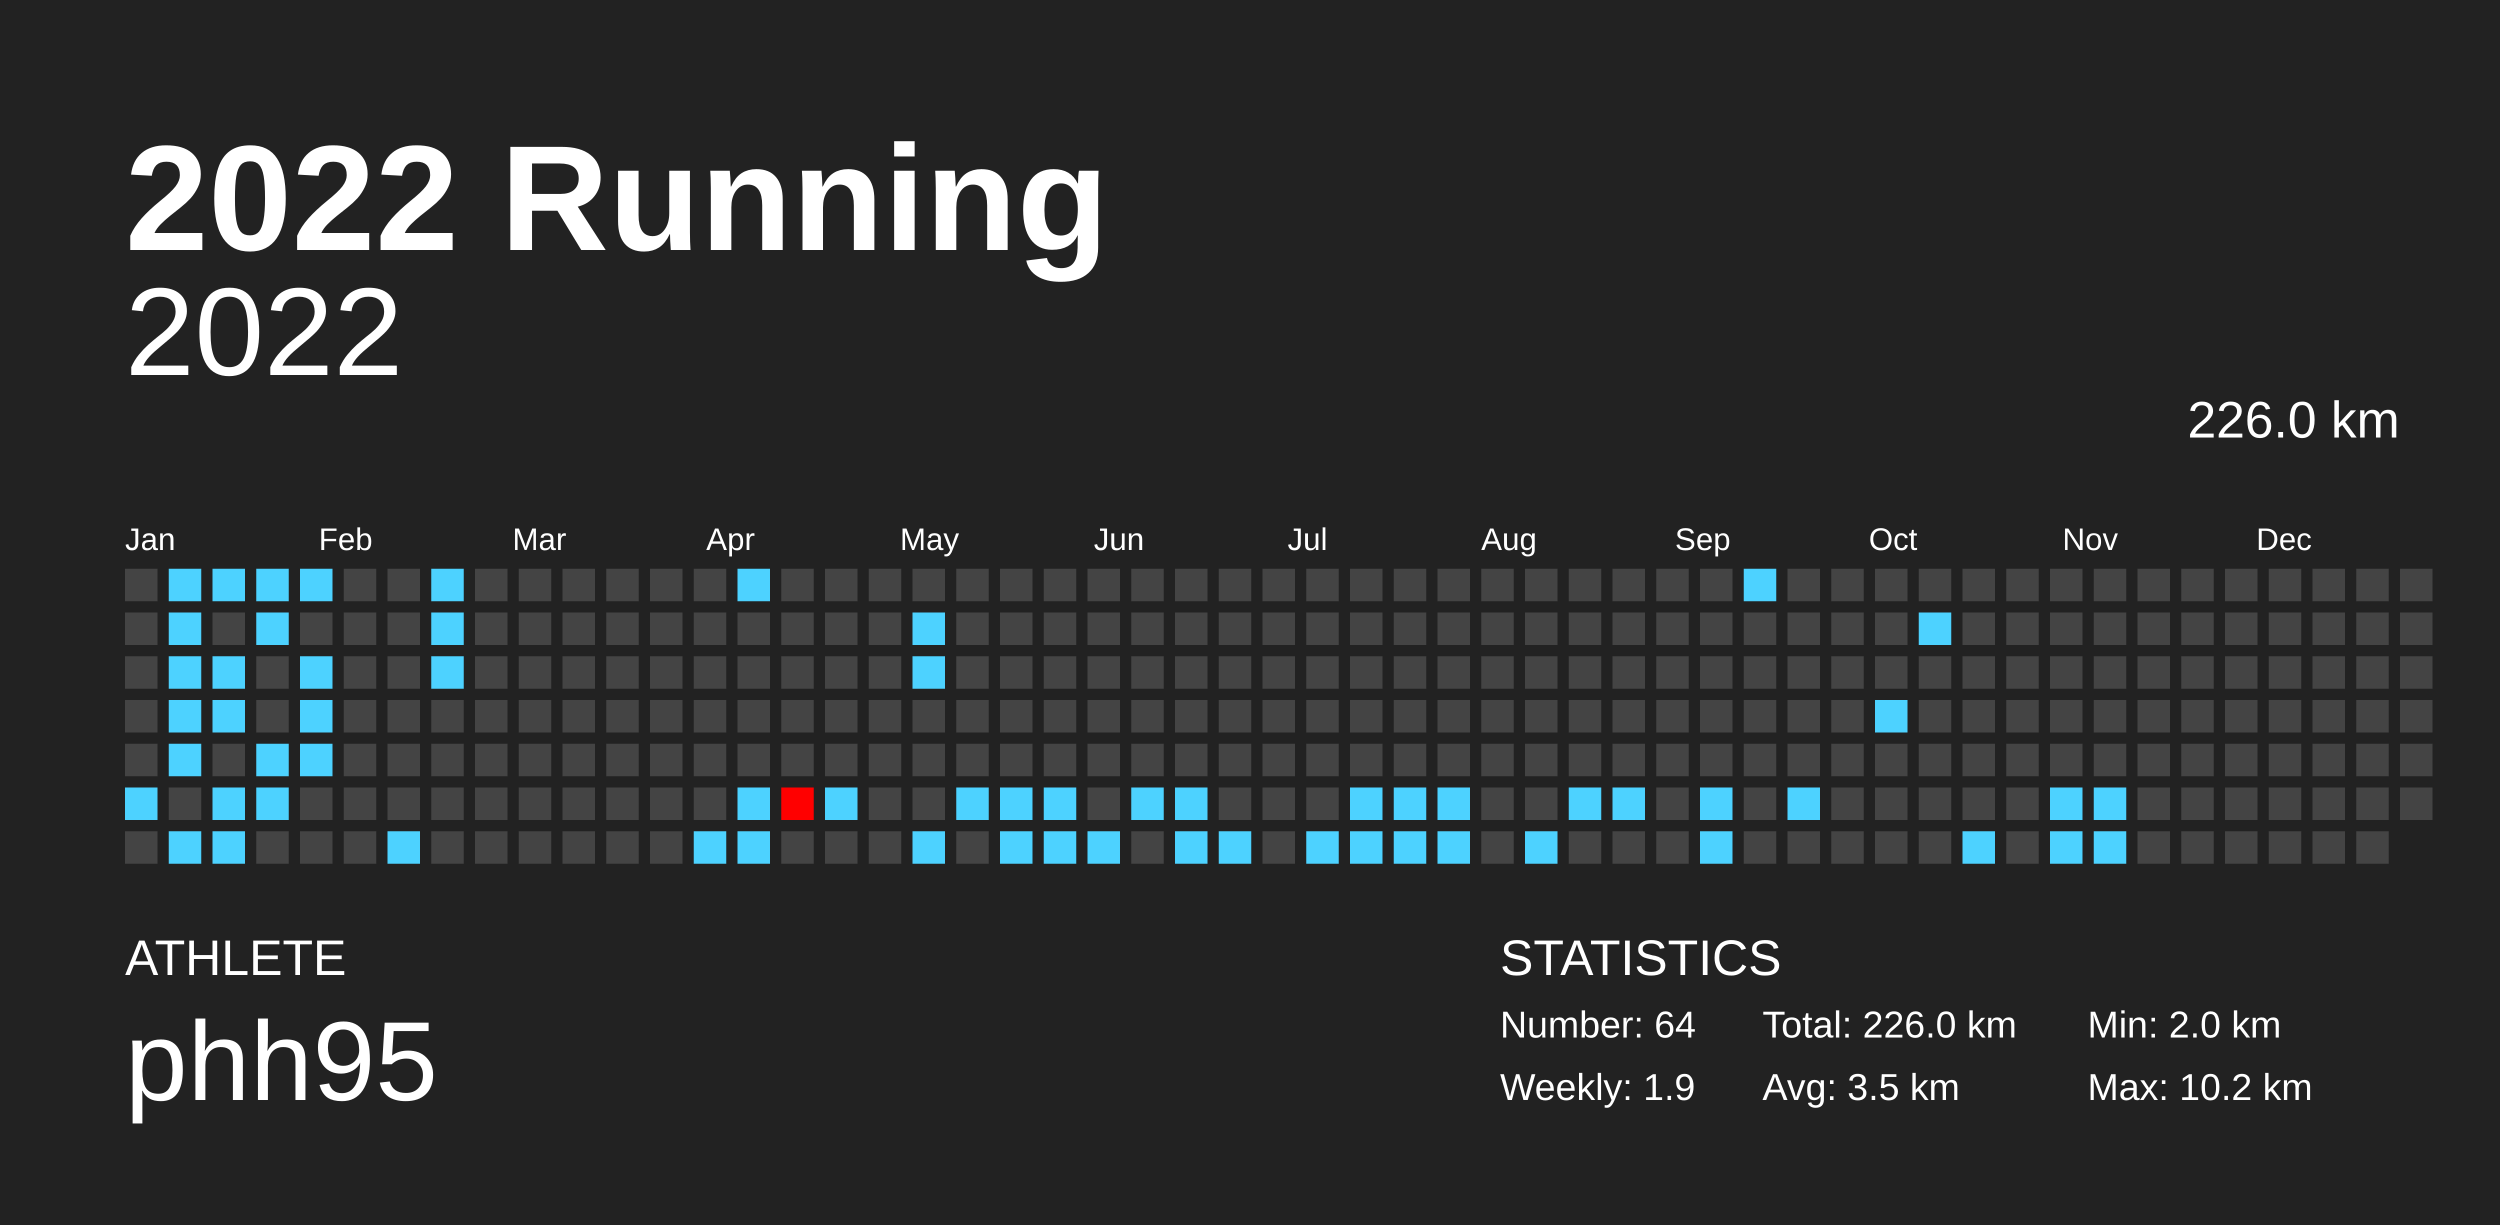
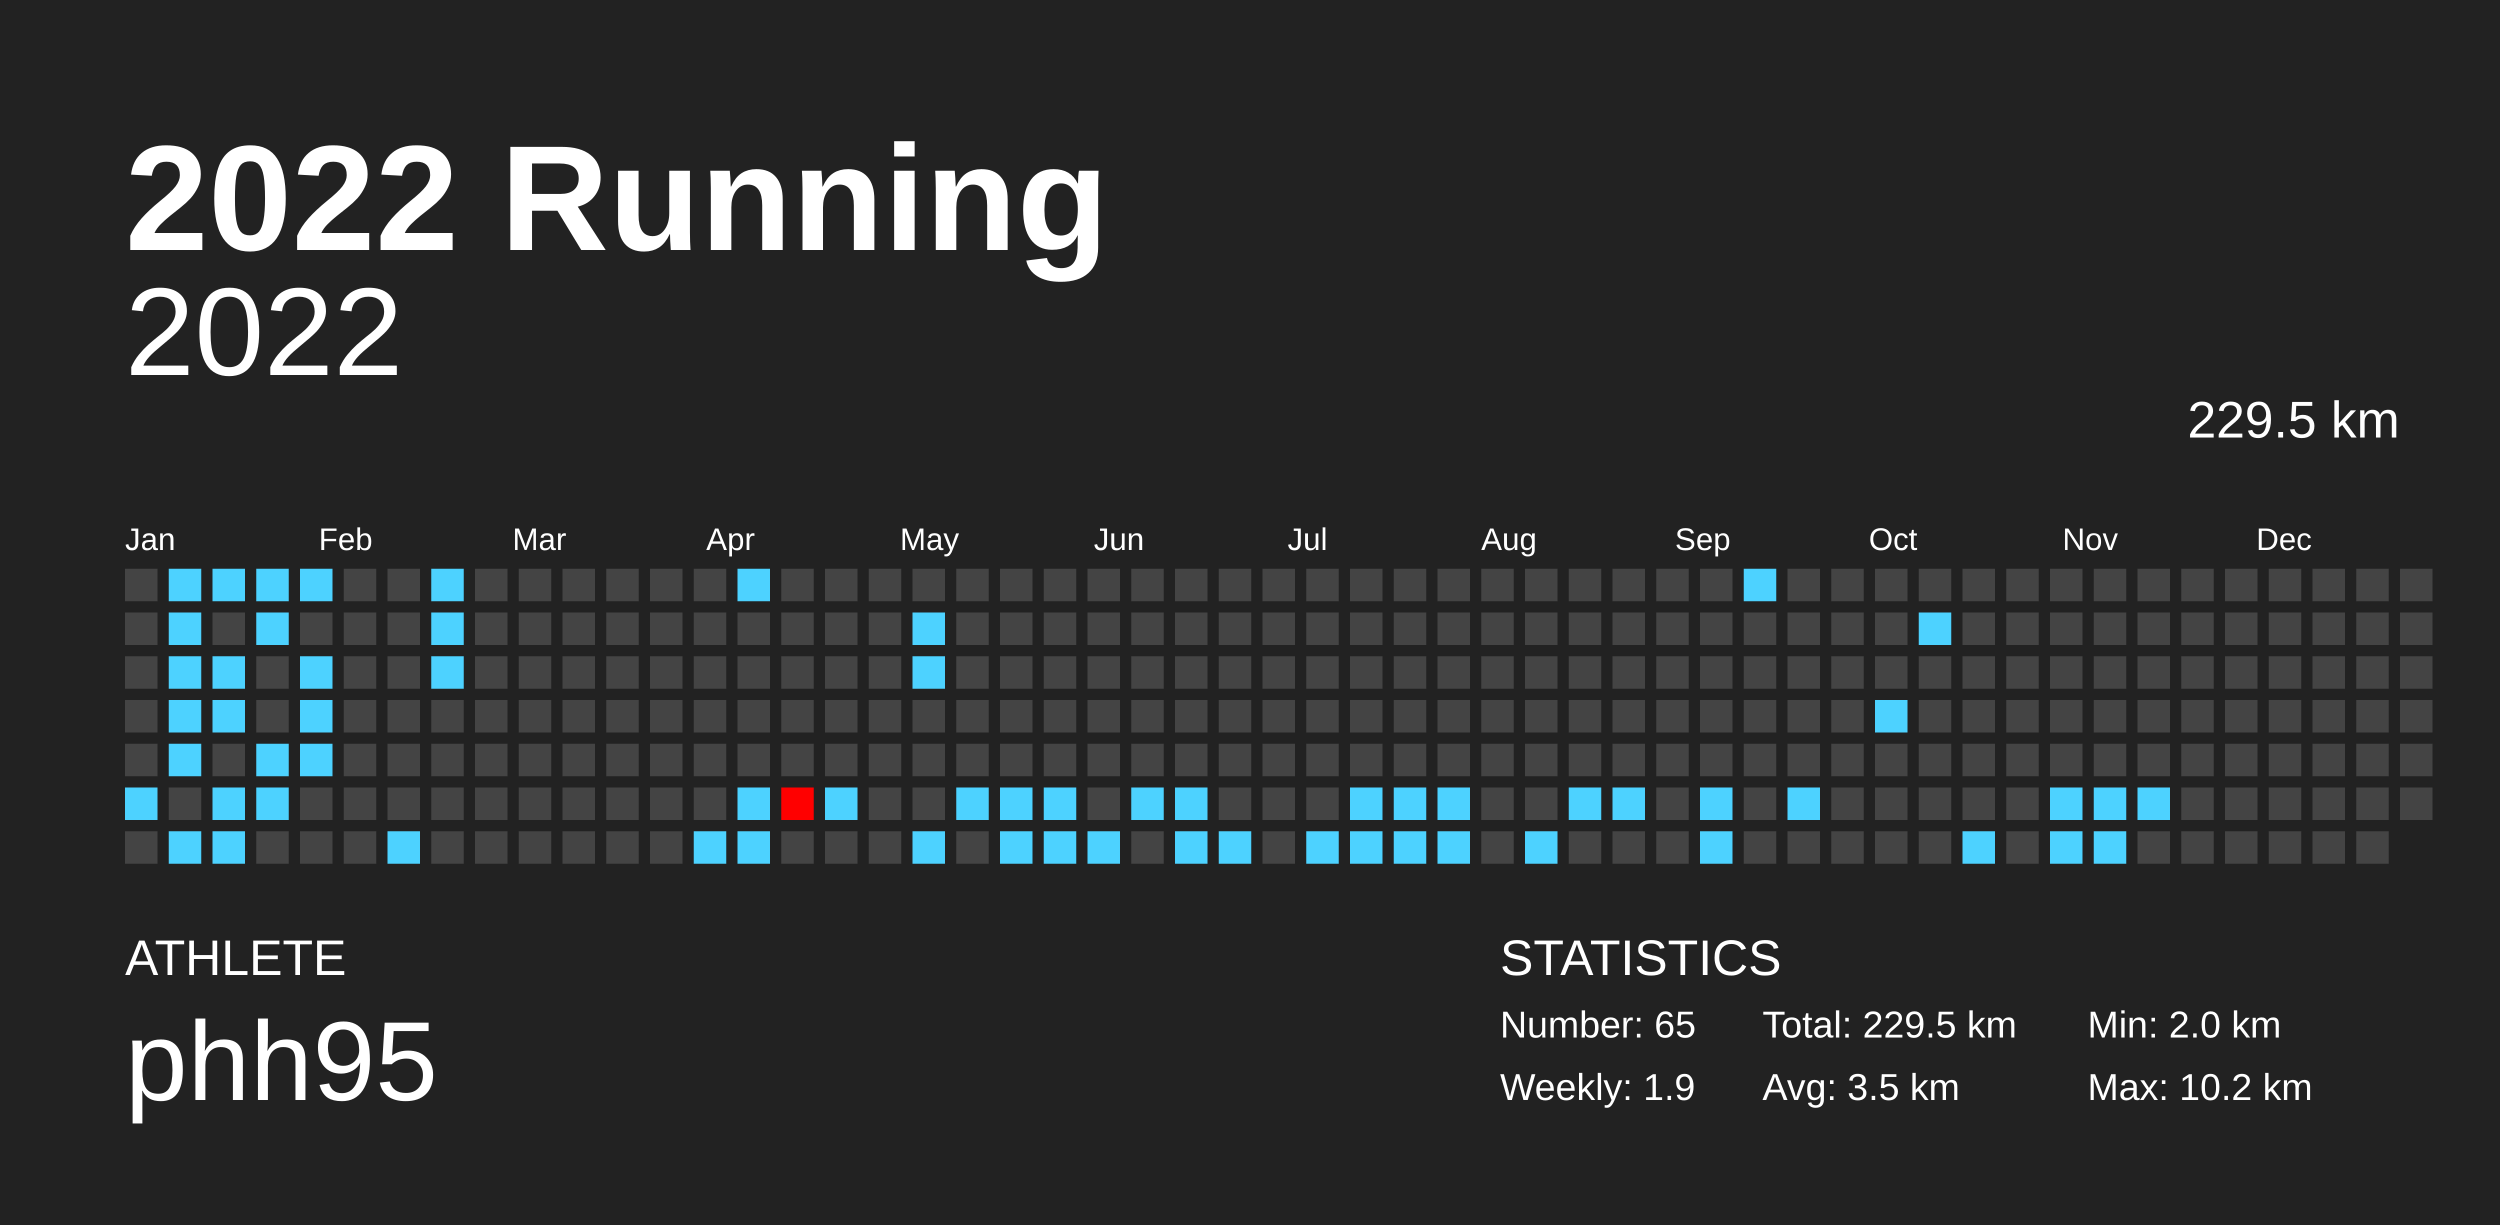
<svg xmlns="http://www.w3.org/2000/svg" baseProfile="full" height="98mm" version="1.1" viewBox="0,0,200,98" width="200mm">
  <defs />
  <rect fill="#222222" height="98" width="200" x="0" y="0" />
  <text fill="#FFFFFF" style="font-size:12px; font-family:Arial; font-weight:bold;" x="10" y="20">2022 Running</text>
  <text fill="#FFFFFF" style="font-size:4px; font-family:Arial" x="10" y="78">ATHLETE</text>
  <text fill="#FFFFFF" style="font-size:9px; font-family:Arial" x="10" y="88">phh95</text>
  <text fill="#FFFFFF" style="font-size:4px; font-family:Arial" x="120" y="78">STATISTICS</text>
-   <text fill="#FFFFFF" style="font-size:3px; font-family:Arial" x="120" y="83">Number: 64</text>
+   <text fill="#FFFFFF" style="font-size:3px; font-family:Arial" x="120" y="83">Number: 65</text>
  <text fill="#FFFFFF" style="font-size:3px; font-family:Arial" x="120" y="88">Weekly: 1.9</text>
-   <text fill="#FFFFFF" style="font-size:3px; font-family:Arial" x="141" y="83">Total: 226.0 km</text>
+   <text fill="#FFFFFF" style="font-size:3px; font-family:Arial" x="141" y="83">Total: 229.5 km</text>
  <text fill="#FFFFFF" style="font-size:3px; font-family:Arial" x="141" y="88">Avg: 3.5 km</text>
  <text fill="#FFFFFF" style="font-size:3px; font-family:Arial" x="167" y="83">Min: 2.0 km</text>
  <text fill="#FFFFFF" style="font-size:3px; font-family:Arial" x="167" y="88">Max: 10.2 km</text>
  <text alignment-baseline="hanging" fill="#FFFFFF" style="font-size:10.0px; font-family:Arial;" x="10" y="30">2022</text>
-   <text alignment-baseline="hanging" fill="#FFFFFF" style="font-size:4.125px; font-family:Arial;" x="175" y="35">226.0 km</text>
+   <text alignment-baseline="hanging" fill="#FFFFFF" style="font-size:4.125px; font-family:Arial;" x="175" y="35">229.5 km</text>
  <text fill="#FFFFFF" style="font-size:2.5px; font-family:Arial" x="10.0" y="44">Jan</text>
  <text fill="#FFFFFF" style="font-size:2.5px; font-family:Arial" x="25.5" y="44">Feb</text>
  <text fill="#FFFFFF" style="font-size:2.5px; font-family:Arial" x="41.0" y="44">Mar</text>
  <text fill="#FFFFFF" style="font-size:2.5px; font-family:Arial" x="56.5" y="44">Apr</text>
  <text fill="#FFFFFF" style="font-size:2.5px; font-family:Arial" x="72.0" y="44">May</text>
  <text fill="#FFFFFF" style="font-size:2.5px; font-family:Arial" x="87.5" y="44">Jun</text>
  <text fill="#FFFFFF" style="font-size:2.5px; font-family:Arial" x="103.0" y="44">Jul</text>
  <text fill="#FFFFFF" style="font-size:2.5px; font-family:Arial" x="118.5" y="44">Aug</text>
  <text fill="#FFFFFF" style="font-size:2.5px; font-family:Arial" x="134.0" y="44">Sep</text>
  <text fill="#FFFFFF" style="font-size:2.5px; font-family:Arial" x="149.5" y="44">Oct</text>
  <text fill="#FFFFFF" style="font-size:2.5px; font-family:Arial" x="165.0" y="44">Nov</text>
  <text fill="#FFFFFF" style="font-size:2.5px; font-family:Arial" x="180.5" y="44">Dec</text>
  <rect fill="#444444" height="2.6" width="2.6" x="10.0" y="45.5" />
  <rect fill="#444444" height="2.6" width="2.6" x="10.0" y="49.0" />
  <rect fill="#444444" height="2.6" width="2.6" x="10.0" y="52.5" />
  <rect fill="#444444" height="2.6" width="2.6" x="10.0" y="56.0" />
  <rect fill="#444444" height="2.6" width="2.6" x="10.0" y="59.5" />
  <rect fill="#4dd2ff" height="2.6" width="2.6" x="10.0" y="63.0" />
  <rect fill="#444444" height="2.6" width="2.6" x="10.0" y="66.5" />
  <rect fill="#4dd2ff" height="2.6" width="2.6" x="13.5" y="45.5" />
  <rect fill="#4dd2ff" height="2.6" width="2.6" x="13.5" y="49.0" />
  <rect fill="#4dd2ff" height="2.6" width="2.6" x="13.5" y="52.5" />
  <rect fill="#4dd2ff" height="2.6" width="2.6" x="13.5" y="56.0" />
  <rect fill="#4dd2ff" height="2.6" width="2.6" x="13.5" y="59.5" />
  <rect fill="#444444" height="2.6" width="2.6" x="13.5" y="63.0" />
  <rect fill="#4dd2ff" height="2.6" width="2.6" x="13.5" y="66.5" />
  <rect fill="#4dd2ff" height="2.6" width="2.6" x="17.0" y="45.5" />
  <rect fill="#444444" height="2.6" width="2.6" x="17.0" y="49.0" />
  <rect fill="#4dd2ff" height="2.6" width="2.6" x="17.0" y="52.5" />
  <rect fill="#4dd2ff" height="2.6" width="2.6" x="17.0" y="56.0" />
  <rect fill="#444444" height="2.6" width="2.6" x="17.0" y="59.5" />
  <rect fill="#4dd2ff" height="2.6" width="2.6" x="17.0" y="63.0" />
  <rect fill="#4dd2ff" height="2.6" width="2.6" x="17.0" y="66.5" />
  <rect fill="#4dd2ff" height="2.6" width="2.6" x="20.5" y="45.5" />
  <rect fill="#4dd2ff" height="2.6" width="2.6" x="20.5" y="49.0" />
  <rect fill="#444444" height="2.6" width="2.6" x="20.5" y="52.5" />
  <rect fill="#444444" height="2.6" width="2.6" x="20.5" y="56.0" />
  <rect fill="#4dd2ff" height="2.6" width="2.6" x="20.5" y="59.5" />
  <rect fill="#4dd2ff" height="2.6" width="2.6" x="20.5" y="63.0" />
  <rect fill="#444444" height="2.6" width="2.6" x="20.5" y="66.5" />
  <rect fill="#4dd2ff" height="2.6" width="2.6" x="24.0" y="45.5" />
  <rect fill="#444444" height="2.6" width="2.6" x="24.0" y="49.0" />
  <rect fill="#4dd2ff" height="2.6" width="2.6" x="24.0" y="52.5" />
  <rect fill="#4dd2ff" height="2.6" width="2.6" x="24.0" y="56.0" />
  <rect fill="#4dd2ff" height="2.6" width="2.6" x="24.0" y="59.5" />
  <rect fill="#444444" height="2.6" width="2.6" x="24.0" y="63.0" />
  <rect fill="#444444" height="2.6" width="2.6" x="24.0" y="66.5" />
  <rect fill="#444444" height="2.6" width="2.6" x="27.5" y="45.5" />
  <rect fill="#444444" height="2.6" width="2.6" x="27.5" y="49.0" />
  <rect fill="#444444" height="2.6" width="2.6" x="27.5" y="52.5" />
  <rect fill="#444444" height="2.6" width="2.6" x="27.5" y="56.0" />
  <rect fill="#444444" height="2.6" width="2.6" x="27.5" y="59.5" />
  <rect fill="#444444" height="2.6" width="2.6" x="27.5" y="63.0" />
  <rect fill="#444444" height="2.6" width="2.6" x="27.5" y="66.5" />
  <rect fill="#444444" height="2.6" width="2.6" x="31.0" y="45.5" />
  <rect fill="#444444" height="2.6" width="2.6" x="31.0" y="49.0" />
  <rect fill="#444444" height="2.6" width="2.6" x="31.0" y="52.5" />
  <rect fill="#444444" height="2.6" width="2.6" x="31.0" y="56.0" />
  <rect fill="#444444" height="2.6" width="2.6" x="31.0" y="59.5" />
  <rect fill="#444444" height="2.6" width="2.6" x="31.0" y="63.0" />
  <rect fill="#4dd2ff" height="2.6" width="2.6" x="31.0" y="66.5" />
  <rect fill="#4dd2ff" height="2.6" width="2.6" x="34.5" y="45.5" />
  <rect fill="#4dd2ff" height="2.6" width="2.6" x="34.5" y="49.0" />
  <rect fill="#4dd2ff" height="2.6" width="2.6" x="34.5" y="52.5" />
  <rect fill="#444444" height="2.6" width="2.6" x="34.5" y="56.0" />
  <rect fill="#444444" height="2.6" width="2.6" x="34.5" y="59.5" />
  <rect fill="#444444" height="2.6" width="2.6" x="34.5" y="63.0" />
  <rect fill="#444444" height="2.6" width="2.6" x="34.5" y="66.5" />
  <rect fill="#444444" height="2.6" width="2.6" x="38.0" y="45.5" />
  <rect fill="#444444" height="2.6" width="2.6" x="38.0" y="49.0" />
  <rect fill="#444444" height="2.6" width="2.6" x="38.0" y="52.5" />
  <rect fill="#444444" height="2.6" width="2.6" x="38.0" y="56.0" />
  <rect fill="#444444" height="2.6" width="2.6" x="38.0" y="59.5" />
  <rect fill="#444444" height="2.6" width="2.6" x="38.0" y="63.0" />
  <rect fill="#444444" height="2.6" width="2.6" x="38.0" y="66.5" />
  <rect fill="#444444" height="2.6" width="2.6" x="41.5" y="45.5" />
  <rect fill="#444444" height="2.6" width="2.6" x="41.5" y="49.0" />
  <rect fill="#444444" height="2.6" width="2.6" x="41.5" y="52.5" />
  <rect fill="#444444" height="2.6" width="2.6" x="41.5" y="56.0" />
  <rect fill="#444444" height="2.6" width="2.6" x="41.5" y="59.5" />
  <rect fill="#444444" height="2.6" width="2.6" x="41.5" y="63.0" />
  <rect fill="#444444" height="2.6" width="2.6" x="41.5" y="66.5" />
  <rect fill="#444444" height="2.6" width="2.6" x="45.0" y="45.5" />
  <rect fill="#444444" height="2.6" width="2.6" x="45.0" y="49.0" />
  <rect fill="#444444" height="2.6" width="2.6" x="45.0" y="52.5" />
  <rect fill="#444444" height="2.6" width="2.6" x="45.0" y="56.0" />
  <rect fill="#444444" height="2.6" width="2.6" x="45.0" y="59.5" />
  <rect fill="#444444" height="2.6" width="2.6" x="45.0" y="63.0" />
  <rect fill="#444444" height="2.6" width="2.6" x="45.0" y="66.5" />
  <rect fill="#444444" height="2.6" width="2.6" x="48.5" y="45.5" />
  <rect fill="#444444" height="2.6" width="2.6" x="48.5" y="49.0" />
  <rect fill="#444444" height="2.6" width="2.6" x="48.5" y="52.5" />
  <rect fill="#444444" height="2.6" width="2.6" x="48.5" y="56.0" />
  <rect fill="#444444" height="2.6" width="2.6" x="48.5" y="59.5" />
  <rect fill="#444444" height="2.6" width="2.6" x="48.5" y="63.0" />
  <rect fill="#444444" height="2.6" width="2.6" x="48.5" y="66.5" />
  <rect fill="#444444" height="2.6" width="2.6" x="52.0" y="45.5" />
  <rect fill="#444444" height="2.6" width="2.6" x="52.0" y="49.0" />
  <rect fill="#444444" height="2.6" width="2.6" x="52.0" y="52.5" />
  <rect fill="#444444" height="2.6" width="2.6" x="52.0" y="56.0" />
  <rect fill="#444444" height="2.6" width="2.6" x="52.0" y="59.5" />
  <rect fill="#444444" height="2.6" width="2.6" x="52.0" y="63.0" />
  <rect fill="#444444" height="2.6" width="2.6" x="52.0" y="66.5" />
  <rect fill="#444444" height="2.6" width="2.6" x="55.5" y="45.5" />
  <rect fill="#444444" height="2.6" width="2.6" x="55.5" y="49.0" />
  <rect fill="#444444" height="2.6" width="2.6" x="55.5" y="52.5" />
  <rect fill="#444444" height="2.6" width="2.6" x="55.5" y="56.0" />
  <rect fill="#444444" height="2.6" width="2.6" x="55.5" y="59.5" />
  <rect fill="#444444" height="2.6" width="2.6" x="55.5" y="63.0" />
  <rect fill="#4dd2ff" height="2.6" width="2.6" x="55.5" y="66.5" />
  <rect fill="#4dd2ff" height="2.6" width="2.6" x="59.0" y="45.5" />
  <rect fill="#444444" height="2.6" width="2.6" x="59.0" y="49.0" />
  <rect fill="#444444" height="2.6" width="2.6" x="59.0" y="52.5" />
  <rect fill="#444444" height="2.6" width="2.6" x="59.0" y="56.0" />
  <rect fill="#444444" height="2.6" width="2.6" x="59.0" y="59.5" />
  <rect fill="#4dd2ff" height="2.6" width="2.6" x="59.0" y="63.0" />
  <rect fill="#4dd2ff" height="2.6" width="2.6" x="59.0" y="66.5" />
  <rect fill="#444444" height="2.6" width="2.6" x="62.5" y="45.5" />
  <rect fill="#444444" height="2.6" width="2.6" x="62.5" y="49.0" />
  <rect fill="#444444" height="2.6" width="2.6" x="62.5" y="52.5" />
  <rect fill="#444444" height="2.6" width="2.6" x="62.5" y="56.0" />
  <rect fill="#444444" height="2.6" width="2.6" x="62.5" y="59.5" />
  <rect fill="#ff0000" height="2.6" width="2.6" x="62.5" y="63.0" />
  <rect fill="#444444" height="2.6" width="2.6" x="62.5" y="66.5" />
  <rect fill="#444444" height="2.6" width="2.6" x="66.0" y="45.5" />
  <rect fill="#444444" height="2.6" width="2.6" x="66.0" y="49.0" />
  <rect fill="#444444" height="2.6" width="2.6" x="66.0" y="52.5" />
  <rect fill="#444444" height="2.6" width="2.6" x="66.0" y="56.0" />
  <rect fill="#444444" height="2.6" width="2.6" x="66.0" y="59.5" />
  <rect fill="#4dd2ff" height="2.6" width="2.6" x="66.0" y="63.0" />
  <rect fill="#444444" height="2.6" width="2.6" x="66.0" y="66.5" />
  <rect fill="#444444" height="2.6" width="2.6" x="69.5" y="45.5" />
  <rect fill="#444444" height="2.6" width="2.6" x="69.5" y="49.0" />
  <rect fill="#444444" height="2.6" width="2.6" x="69.5" y="52.5" />
  <rect fill="#444444" height="2.6" width="2.6" x="69.5" y="56.0" />
  <rect fill="#444444" height="2.6" width="2.6" x="69.5" y="59.5" />
  <rect fill="#444444" height="2.6" width="2.6" x="69.5" y="63.0" />
  <rect fill="#444444" height="2.6" width="2.6" x="69.5" y="66.5" />
  <rect fill="#444444" height="2.6" width="2.6" x="73.0" y="45.5" />
  <rect fill="#4dd2ff" height="2.6" width="2.6" x="73.0" y="49.0" />
  <rect fill="#4dd2ff" height="2.6" width="2.6" x="73.0" y="52.5" />
  <rect fill="#444444" height="2.6" width="2.6" x="73.0" y="56.0" />
  <rect fill="#444444" height="2.6" width="2.6" x="73.0" y="59.5" />
  <rect fill="#444444" height="2.6" width="2.6" x="73.0" y="63.0" />
  <rect fill="#4dd2ff" height="2.6" width="2.6" x="73.0" y="66.5" />
  <rect fill="#444444" height="2.6" width="2.6" x="76.5" y="45.5" />
  <rect fill="#444444" height="2.6" width="2.6" x="76.5" y="49.0" />
  <rect fill="#444444" height="2.6" width="2.6" x="76.5" y="52.5" />
  <rect fill="#444444" height="2.6" width="2.6" x="76.5" y="56.0" />
  <rect fill="#444444" height="2.6" width="2.6" x="76.5" y="59.5" />
  <rect fill="#4dd2ff" height="2.6" width="2.6" x="76.5" y="63.0" />
  <rect fill="#444444" height="2.6" width="2.6" x="76.5" y="66.5" />
  <rect fill="#444444" height="2.6" width="2.6" x="80.0" y="45.5" />
  <rect fill="#444444" height="2.6" width="2.6" x="80.0" y="49.0" />
  <rect fill="#444444" height="2.6" width="2.6" x="80.0" y="52.5" />
  <rect fill="#444444" height="2.6" width="2.6" x="80.0" y="56.0" />
  <rect fill="#444444" height="2.6" width="2.6" x="80.0" y="59.5" />
  <rect fill="#4dd2ff" height="2.6" width="2.6" x="80.0" y="63.0" />
  <rect fill="#4dd2ff" height="2.6" width="2.6" x="80.0" y="66.5" />
  <rect fill="#444444" height="2.6" width="2.6" x="83.5" y="45.5" />
  <rect fill="#444444" height="2.6" width="2.6" x="83.5" y="49.0" />
  <rect fill="#444444" height="2.6" width="2.6" x="83.5" y="52.5" />
  <rect fill="#444444" height="2.6" width="2.6" x="83.5" y="56.0" />
  <rect fill="#444444" height="2.6" width="2.6" x="83.5" y="59.5" />
  <rect fill="#4dd2ff" height="2.6" width="2.6" x="83.5" y="63.0" />
  <rect fill="#4dd2ff" height="2.6" width="2.6" x="83.5" y="66.5" />
  <rect fill="#444444" height="2.6" width="2.6" x="87.0" y="45.5" />
  <rect fill="#444444" height="2.6" width="2.6" x="87.0" y="49.0" />
  <rect fill="#444444" height="2.6" width="2.6" x="87.0" y="52.5" />
  <rect fill="#444444" height="2.6" width="2.6" x="87.0" y="56.0" />
  <rect fill="#444444" height="2.6" width="2.6" x="87.0" y="59.5" />
  <rect fill="#444444" height="2.6" width="2.6" x="87.0" y="63.0" />
  <rect fill="#4dd2ff" height="2.6" width="2.6" x="87.0" y="66.5" />
  <rect fill="#444444" height="2.6" width="2.6" x="90.5" y="45.5" />
  <rect fill="#444444" height="2.6" width="2.6" x="90.5" y="49.0" />
  <rect fill="#444444" height="2.6" width="2.6" x="90.5" y="52.5" />
  <rect fill="#444444" height="2.6" width="2.6" x="90.5" y="56.0" />
  <rect fill="#444444" height="2.6" width="2.6" x="90.5" y="59.5" />
  <rect fill="#4dd2ff" height="2.6" width="2.6" x="90.5" y="63.0" />
  <rect fill="#444444" height="2.6" width="2.6" x="90.5" y="66.5" />
  <rect fill="#444444" height="2.6" width="2.6" x="94.0" y="45.5" />
  <rect fill="#444444" height="2.6" width="2.6" x="94.0" y="49.0" />
  <rect fill="#444444" height="2.6" width="2.6" x="94.0" y="52.5" />
  <rect fill="#444444" height="2.6" width="2.6" x="94.0" y="56.0" />
  <rect fill="#444444" height="2.6" width="2.6" x="94.0" y="59.5" />
  <rect fill="#4dd2ff" height="2.6" width="2.6" x="94.0" y="63.0" />
  <rect fill="#4dd2ff" height="2.6" width="2.6" x="94.0" y="66.5" />
  <rect fill="#444444" height="2.6" width="2.6" x="97.5" y="45.5" />
  <rect fill="#444444" height="2.6" width="2.6" x="97.5" y="49.0" />
  <rect fill="#444444" height="2.6" width="2.6" x="97.5" y="52.5" />
  <rect fill="#444444" height="2.6" width="2.6" x="97.5" y="56.0" />
  <rect fill="#444444" height="2.6" width="2.6" x="97.5" y="59.5" />
  <rect fill="#444444" height="2.6" width="2.6" x="97.5" y="63.0" />
  <rect fill="#4dd2ff" height="2.6" width="2.6" x="97.5" y="66.5" />
  <rect fill="#444444" height="2.6" width="2.6" x="101.0" y="45.5" />
  <rect fill="#444444" height="2.6" width="2.6" x="101.0" y="49.0" />
  <rect fill="#444444" height="2.6" width="2.6" x="101.0" y="52.5" />
  <rect fill="#444444" height="2.6" width="2.6" x="101.0" y="56.0" />
  <rect fill="#444444" height="2.6" width="2.6" x="101.0" y="59.5" />
  <rect fill="#444444" height="2.6" width="2.6" x="101.0" y="63.0" />
  <rect fill="#444444" height="2.6" width="2.6" x="101.0" y="66.5" />
  <rect fill="#444444" height="2.6" width="2.6" x="104.5" y="45.5" />
  <rect fill="#444444" height="2.6" width="2.6" x="104.5" y="49.0" />
  <rect fill="#444444" height="2.6" width="2.6" x="104.5" y="52.5" />
  <rect fill="#444444" height="2.6" width="2.6" x="104.5" y="56.0" />
  <rect fill="#444444" height="2.6" width="2.6" x="104.5" y="59.5" />
  <rect fill="#444444" height="2.6" width="2.6" x="104.5" y="63.0" />
  <rect fill="#4dd2ff" height="2.6" width="2.6" x="104.5" y="66.5" />
  <rect fill="#444444" height="2.6" width="2.6" x="108.0" y="45.5" />
  <rect fill="#444444" height="2.6" width="2.6" x="108.0" y="49.0" />
  <rect fill="#444444" height="2.6" width="2.6" x="108.0" y="52.5" />
  <rect fill="#444444" height="2.6" width="2.6" x="108.0" y="56.0" />
  <rect fill="#444444" height="2.6" width="2.6" x="108.0" y="59.5" />
  <rect fill="#4dd2ff" height="2.6" width="2.6" x="108.0" y="63.0" />
  <rect fill="#4dd2ff" height="2.6" width="2.6" x="108.0" y="66.5" />
  <rect fill="#444444" height="2.6" width="2.6" x="111.5" y="45.5" />
  <rect fill="#444444" height="2.6" width="2.6" x="111.5" y="49.0" />
  <rect fill="#444444" height="2.6" width="2.6" x="111.5" y="52.5" />
  <rect fill="#444444" height="2.6" width="2.6" x="111.5" y="56.0" />
  <rect fill="#444444" height="2.6" width="2.6" x="111.5" y="59.5" />
  <rect fill="#4dd2ff" height="2.6" width="2.6" x="111.5" y="63.0" />
  <rect fill="#4dd2ff" height="2.6" width="2.6" x="111.5" y="66.5" />
  <rect fill="#444444" height="2.6" width="2.6" x="115.0" y="45.5" />
  <rect fill="#444444" height="2.6" width="2.6" x="115.0" y="49.0" />
  <rect fill="#444444" height="2.6" width="2.6" x="115.0" y="52.5" />
  <rect fill="#444444" height="2.6" width="2.6" x="115.0" y="56.0" />
  <rect fill="#444444" height="2.6" width="2.6" x="115.0" y="59.5" />
  <rect fill="#4dd2ff" height="2.6" width="2.6" x="115.0" y="63.0" />
  <rect fill="#4dd2ff" height="2.6" width="2.6" x="115.0" y="66.5" />
  <rect fill="#444444" height="2.6" width="2.6" x="118.5" y="45.5" />
  <rect fill="#444444" height="2.6" width="2.6" x="118.5" y="49.0" />
  <rect fill="#444444" height="2.6" width="2.6" x="118.5" y="52.5" />
  <rect fill="#444444" height="2.6" width="2.6" x="118.5" y="56.0" />
  <rect fill="#444444" height="2.6" width="2.6" x="118.5" y="59.5" />
  <rect fill="#444444" height="2.6" width="2.6" x="118.5" y="63.0" />
  <rect fill="#444444" height="2.6" width="2.6" x="118.5" y="66.5" />
  <rect fill="#444444" height="2.6" width="2.6" x="122.0" y="45.5" />
  <rect fill="#444444" height="2.6" width="2.6" x="122.0" y="49.0" />
  <rect fill="#444444" height="2.6" width="2.6" x="122.0" y="52.5" />
  <rect fill="#444444" height="2.6" width="2.6" x="122.0" y="56.0" />
  <rect fill="#444444" height="2.6" width="2.6" x="122.0" y="59.5" />
  <rect fill="#444444" height="2.6" width="2.6" x="122.0" y="63.0" />
  <rect fill="#4dd2ff" height="2.6" width="2.6" x="122.0" y="66.5" />
  <rect fill="#444444" height="2.6" width="2.6" x="125.5" y="45.5" />
  <rect fill="#444444" height="2.6" width="2.6" x="125.5" y="49.0" />
  <rect fill="#444444" height="2.6" width="2.6" x="125.5" y="52.5" />
  <rect fill="#444444" height="2.6" width="2.6" x="125.5" y="56.0" />
  <rect fill="#444444" height="2.6" width="2.6" x="125.5" y="59.5" />
  <rect fill="#4dd2ff" height="2.6" width="2.6" x="125.5" y="63.0" />
  <rect fill="#444444" height="2.6" width="2.6" x="125.5" y="66.5" />
  <rect fill="#444444" height="2.6" width="2.6" x="129.0" y="45.5" />
  <rect fill="#444444" height="2.6" width="2.6" x="129.0" y="49.0" />
  <rect fill="#444444" height="2.6" width="2.6" x="129.0" y="52.5" />
  <rect fill="#444444" height="2.6" width="2.6" x="129.0" y="56.0" />
  <rect fill="#444444" height="2.6" width="2.6" x="129.0" y="59.5" />
  <rect fill="#4dd2ff" height="2.6" width="2.6" x="129.0" y="63.0" />
  <rect fill="#444444" height="2.6" width="2.6" x="129.0" y="66.5" />
  <rect fill="#444444" height="2.6" width="2.6" x="132.5" y="45.5" />
  <rect fill="#444444" height="2.6" width="2.6" x="132.5" y="49.0" />
  <rect fill="#444444" height="2.6" width="2.6" x="132.5" y="52.5" />
  <rect fill="#444444" height="2.6" width="2.6" x="132.5" y="56.0" />
  <rect fill="#444444" height="2.6" width="2.6" x="132.5" y="59.5" />
  <rect fill="#444444" height="2.6" width="2.6" x="132.5" y="63.0" />
  <rect fill="#444444" height="2.6" width="2.6" x="132.5" y="66.5" />
  <rect fill="#444444" height="2.6" width="2.6" x="136.0" y="45.5" />
  <rect fill="#444444" height="2.6" width="2.6" x="136.0" y="49.0" />
  <rect fill="#444444" height="2.6" width="2.6" x="136.0" y="52.5" />
  <rect fill="#444444" height="2.6" width="2.6" x="136.0" y="56.0" />
  <rect fill="#444444" height="2.6" width="2.6" x="136.0" y="59.5" />
  <rect fill="#4dd2ff" height="2.6" width="2.6" x="136.0" y="63.0" />
  <rect fill="#4dd2ff" height="2.6" width="2.6" x="136.0" y="66.5" />
  <rect fill="#4dd2ff" height="2.6" width="2.6" x="139.5" y="45.5" />
  <rect fill="#444444" height="2.6" width="2.6" x="139.5" y="49.0" />
  <rect fill="#444444" height="2.6" width="2.6" x="139.5" y="52.5" />
  <rect fill="#444444" height="2.6" width="2.6" x="139.5" y="56.0" />
  <rect fill="#444444" height="2.6" width="2.6" x="139.5" y="59.5" />
  <rect fill="#444444" height="2.6" width="2.6" x="139.5" y="63.0" />
  <rect fill="#444444" height="2.6" width="2.6" x="139.5" y="66.5" />
  <rect fill="#444444" height="2.6" width="2.6" x="143.0" y="45.5" />
  <rect fill="#444444" height="2.6" width="2.6" x="143.0" y="49.0" />
  <rect fill="#444444" height="2.6" width="2.6" x="143.0" y="52.5" />
  <rect fill="#444444" height="2.6" width="2.6" x="143.0" y="56.0" />
  <rect fill="#444444" height="2.6" width="2.6" x="143.0" y="59.5" />
  <rect fill="#4dd2ff" height="2.6" width="2.6" x="143.0" y="63.0" />
  <rect fill="#444444" height="2.6" width="2.6" x="143.0" y="66.5" />
  <rect fill="#444444" height="2.6" width="2.6" x="146.5" y="45.5" />
  <rect fill="#444444" height="2.6" width="2.6" x="146.5" y="49.0" />
  <rect fill="#444444" height="2.6" width="2.6" x="146.5" y="52.5" />
  <rect fill="#444444" height="2.6" width="2.6" x="146.5" y="56.0" />
  <rect fill="#444444" height="2.6" width="2.6" x="146.5" y="59.5" />
  <rect fill="#444444" height="2.6" width="2.6" x="146.5" y="63.0" />
  <rect fill="#444444" height="2.6" width="2.6" x="146.5" y="66.5" />
  <rect fill="#444444" height="2.6" width="2.6" x="150.0" y="45.5" />
  <rect fill="#444444" height="2.6" width="2.6" x="150.0" y="49.0" />
  <rect fill="#444444" height="2.6" width="2.6" x="150.0" y="52.5" />
  <rect fill="#4dd2ff" height="2.6" width="2.6" x="150.0" y="56.0" />
  <rect fill="#444444" height="2.6" width="2.6" x="150.0" y="59.5" />
  <rect fill="#444444" height="2.6" width="2.6" x="150.0" y="63.0" />
  <rect fill="#444444" height="2.6" width="2.6" x="150.0" y="66.5" />
  <rect fill="#444444" height="2.6" width="2.6" x="153.5" y="45.5" />
  <rect fill="#4dd2ff" height="2.6" width="2.6" x="153.5" y="49.0" />
  <rect fill="#444444" height="2.6" width="2.6" x="153.5" y="52.5" />
  <rect fill="#444444" height="2.6" width="2.6" x="153.5" y="56.0" />
  <rect fill="#444444" height="2.6" width="2.6" x="153.5" y="59.5" />
  <rect fill="#444444" height="2.6" width="2.6" x="153.5" y="63.0" />
  <rect fill="#444444" height="2.6" width="2.6" x="153.5" y="66.5" />
  <rect fill="#444444" height="2.6" width="2.6" x="157.0" y="45.5" />
  <rect fill="#444444" height="2.6" width="2.6" x="157.0" y="49.0" />
  <rect fill="#444444" height="2.6" width="2.6" x="157.0" y="52.5" />
  <rect fill="#444444" height="2.6" width="2.6" x="157.0" y="56.0" />
  <rect fill="#444444" height="2.6" width="2.6" x="157.0" y="59.5" />
  <rect fill="#444444" height="2.6" width="2.6" x="157.0" y="63.0" />
  <rect fill="#4dd2ff" height="2.6" width="2.6" x="157.0" y="66.5" />
  <rect fill="#444444" height="2.6" width="2.6" x="160.5" y="45.5" />
  <rect fill="#444444" height="2.6" width="2.6" x="160.5" y="49.0" />
  <rect fill="#444444" height="2.6" width="2.6" x="160.5" y="52.5" />
  <rect fill="#444444" height="2.6" width="2.6" x="160.5" y="56.0" />
  <rect fill="#444444" height="2.6" width="2.6" x="160.5" y="59.5" />
  <rect fill="#444444" height="2.6" width="2.6" x="160.5" y="63.0" />
  <rect fill="#444444" height="2.6" width="2.6" x="160.5" y="66.5" />
  <rect fill="#444444" height="2.6" width="2.6" x="164.0" y="45.5" />
  <rect fill="#444444" height="2.6" width="2.6" x="164.0" y="49.0" />
  <rect fill="#444444" height="2.6" width="2.6" x="164.0" y="52.5" />
  <rect fill="#444444" height="2.6" width="2.6" x="164.0" y="56.0" />
  <rect fill="#444444" height="2.6" width="2.6" x="164.0" y="59.5" />
  <rect fill="#4dd2ff" height="2.6" width="2.6" x="164.0" y="63.0" />
  <rect fill="#4dd2ff" height="2.6" width="2.6" x="164.0" y="66.5" />
  <rect fill="#444444" height="2.6" width="2.6" x="167.5" y="45.5" />
  <rect fill="#444444" height="2.6" width="2.6" x="167.5" y="49.0" />
  <rect fill="#444444" height="2.6" width="2.6" x="167.5" y="52.5" />
  <rect fill="#444444" height="2.6" width="2.6" x="167.5" y="56.0" />
  <rect fill="#444444" height="2.6" width="2.6" x="167.5" y="59.5" />
  <rect fill="#4dd2ff" height="2.6" width="2.6" x="167.5" y="63.0" />
  <rect fill="#4dd2ff" height="2.6" width="2.6" x="167.5" y="66.5" />
  <rect fill="#444444" height="2.6" width="2.6" x="171.0" y="45.5" />
  <rect fill="#444444" height="2.6" width="2.6" x="171.0" y="49.0" />
  <rect fill="#444444" height="2.6" width="2.6" x="171.0" y="52.5" />
  <rect fill="#444444" height="2.6" width="2.6" x="171.0" y="56.0" />
  <rect fill="#444444" height="2.6" width="2.6" x="171.0" y="59.5" />
-   <rect fill="#444444" height="2.6" width="2.6" x="171.0" y="63.0" />
+   <rect fill="#4dd2ff" height="2.6" width="2.6" x="171.0" y="63.0" />
  <rect fill="#444444" height="2.6" width="2.6" x="171.0" y="66.5" />
  <rect fill="#444444" height="2.6" width="2.6" x="174.5" y="45.5" />
  <rect fill="#444444" height="2.6" width="2.6" x="174.5" y="49.0" />
  <rect fill="#444444" height="2.6" width="2.6" x="174.5" y="52.5" />
  <rect fill="#444444" height="2.6" width="2.6" x="174.5" y="56.0" />
  <rect fill="#444444" height="2.6" width="2.6" x="174.5" y="59.5" />
  <rect fill="#444444" height="2.6" width="2.6" x="174.5" y="63.0" />
  <rect fill="#444444" height="2.6" width="2.6" x="174.5" y="66.5" />
  <rect fill="#444444" height="2.6" width="2.6" x="178.0" y="45.5" />
  <rect fill="#444444" height="2.6" width="2.6" x="178.0" y="49.0" />
  <rect fill="#444444" height="2.6" width="2.6" x="178.0" y="52.5" />
  <rect fill="#444444" height="2.6" width="2.6" x="178.0" y="56.0" />
  <rect fill="#444444" height="2.6" width="2.6" x="178.0" y="59.5" />
  <rect fill="#444444" height="2.6" width="2.6" x="178.0" y="63.0" />
  <rect fill="#444444" height="2.6" width="2.6" x="178.0" y="66.5" />
  <rect fill="#444444" height="2.6" width="2.6" x="181.5" y="45.5" />
  <rect fill="#444444" height="2.6" width="2.6" x="181.5" y="49.0" />
  <rect fill="#444444" height="2.6" width="2.6" x="181.5" y="52.5" />
  <rect fill="#444444" height="2.6" width="2.6" x="181.5" y="56.0" />
  <rect fill="#444444" height="2.6" width="2.6" x="181.5" y="59.5" />
  <rect fill="#444444" height="2.6" width="2.6" x="181.5" y="63.0" />
  <rect fill="#444444" height="2.6" width="2.6" x="181.5" y="66.5" />
  <rect fill="#444444" height="2.6" width="2.6" x="185.0" y="45.5" />
  <rect fill="#444444" height="2.6" width="2.6" x="185.0" y="49.0" />
  <rect fill="#444444" height="2.6" width="2.6" x="185.0" y="52.5" />
  <rect fill="#444444" height="2.6" width="2.6" x="185.0" y="56.0" />
  <rect fill="#444444" height="2.6" width="2.6" x="185.0" y="59.5" />
  <rect fill="#444444" height="2.6" width="2.6" x="185.0" y="63.0" />
  <rect fill="#444444" height="2.6" width="2.6" x="185.0" y="66.5" />
  <rect fill="#444444" height="2.6" width="2.6" x="188.5" y="45.5" />
  <rect fill="#444444" height="2.6" width="2.6" x="188.5" y="49.0" />
  <rect fill="#444444" height="2.6" width="2.6" x="188.5" y="52.5" />
  <rect fill="#444444" height="2.6" width="2.6" x="188.5" y="56.0" />
  <rect fill="#444444" height="2.6" width="2.6" x="188.5" y="59.5" />
  <rect fill="#444444" height="2.6" width="2.6" x="188.5" y="63.0" />
  <rect fill="#444444" height="2.6" width="2.6" x="188.5" y="66.5" />
  <rect fill="#444444" height="2.6" width="2.6" x="192.0" y="45.5" />
  <rect fill="#444444" height="2.6" width="2.6" x="192.0" y="49.0" />
  <rect fill="#444444" height="2.6" width="2.6" x="192.0" y="52.5" />
  <rect fill="#444444" height="2.6" width="2.6" x="192.0" y="56.0" />
  <rect fill="#444444" height="2.6" width="2.6" x="192.0" y="59.5" />
  <rect fill="#444444" height="2.6" width="2.6" x="192.0" y="63.0" />
</svg>
